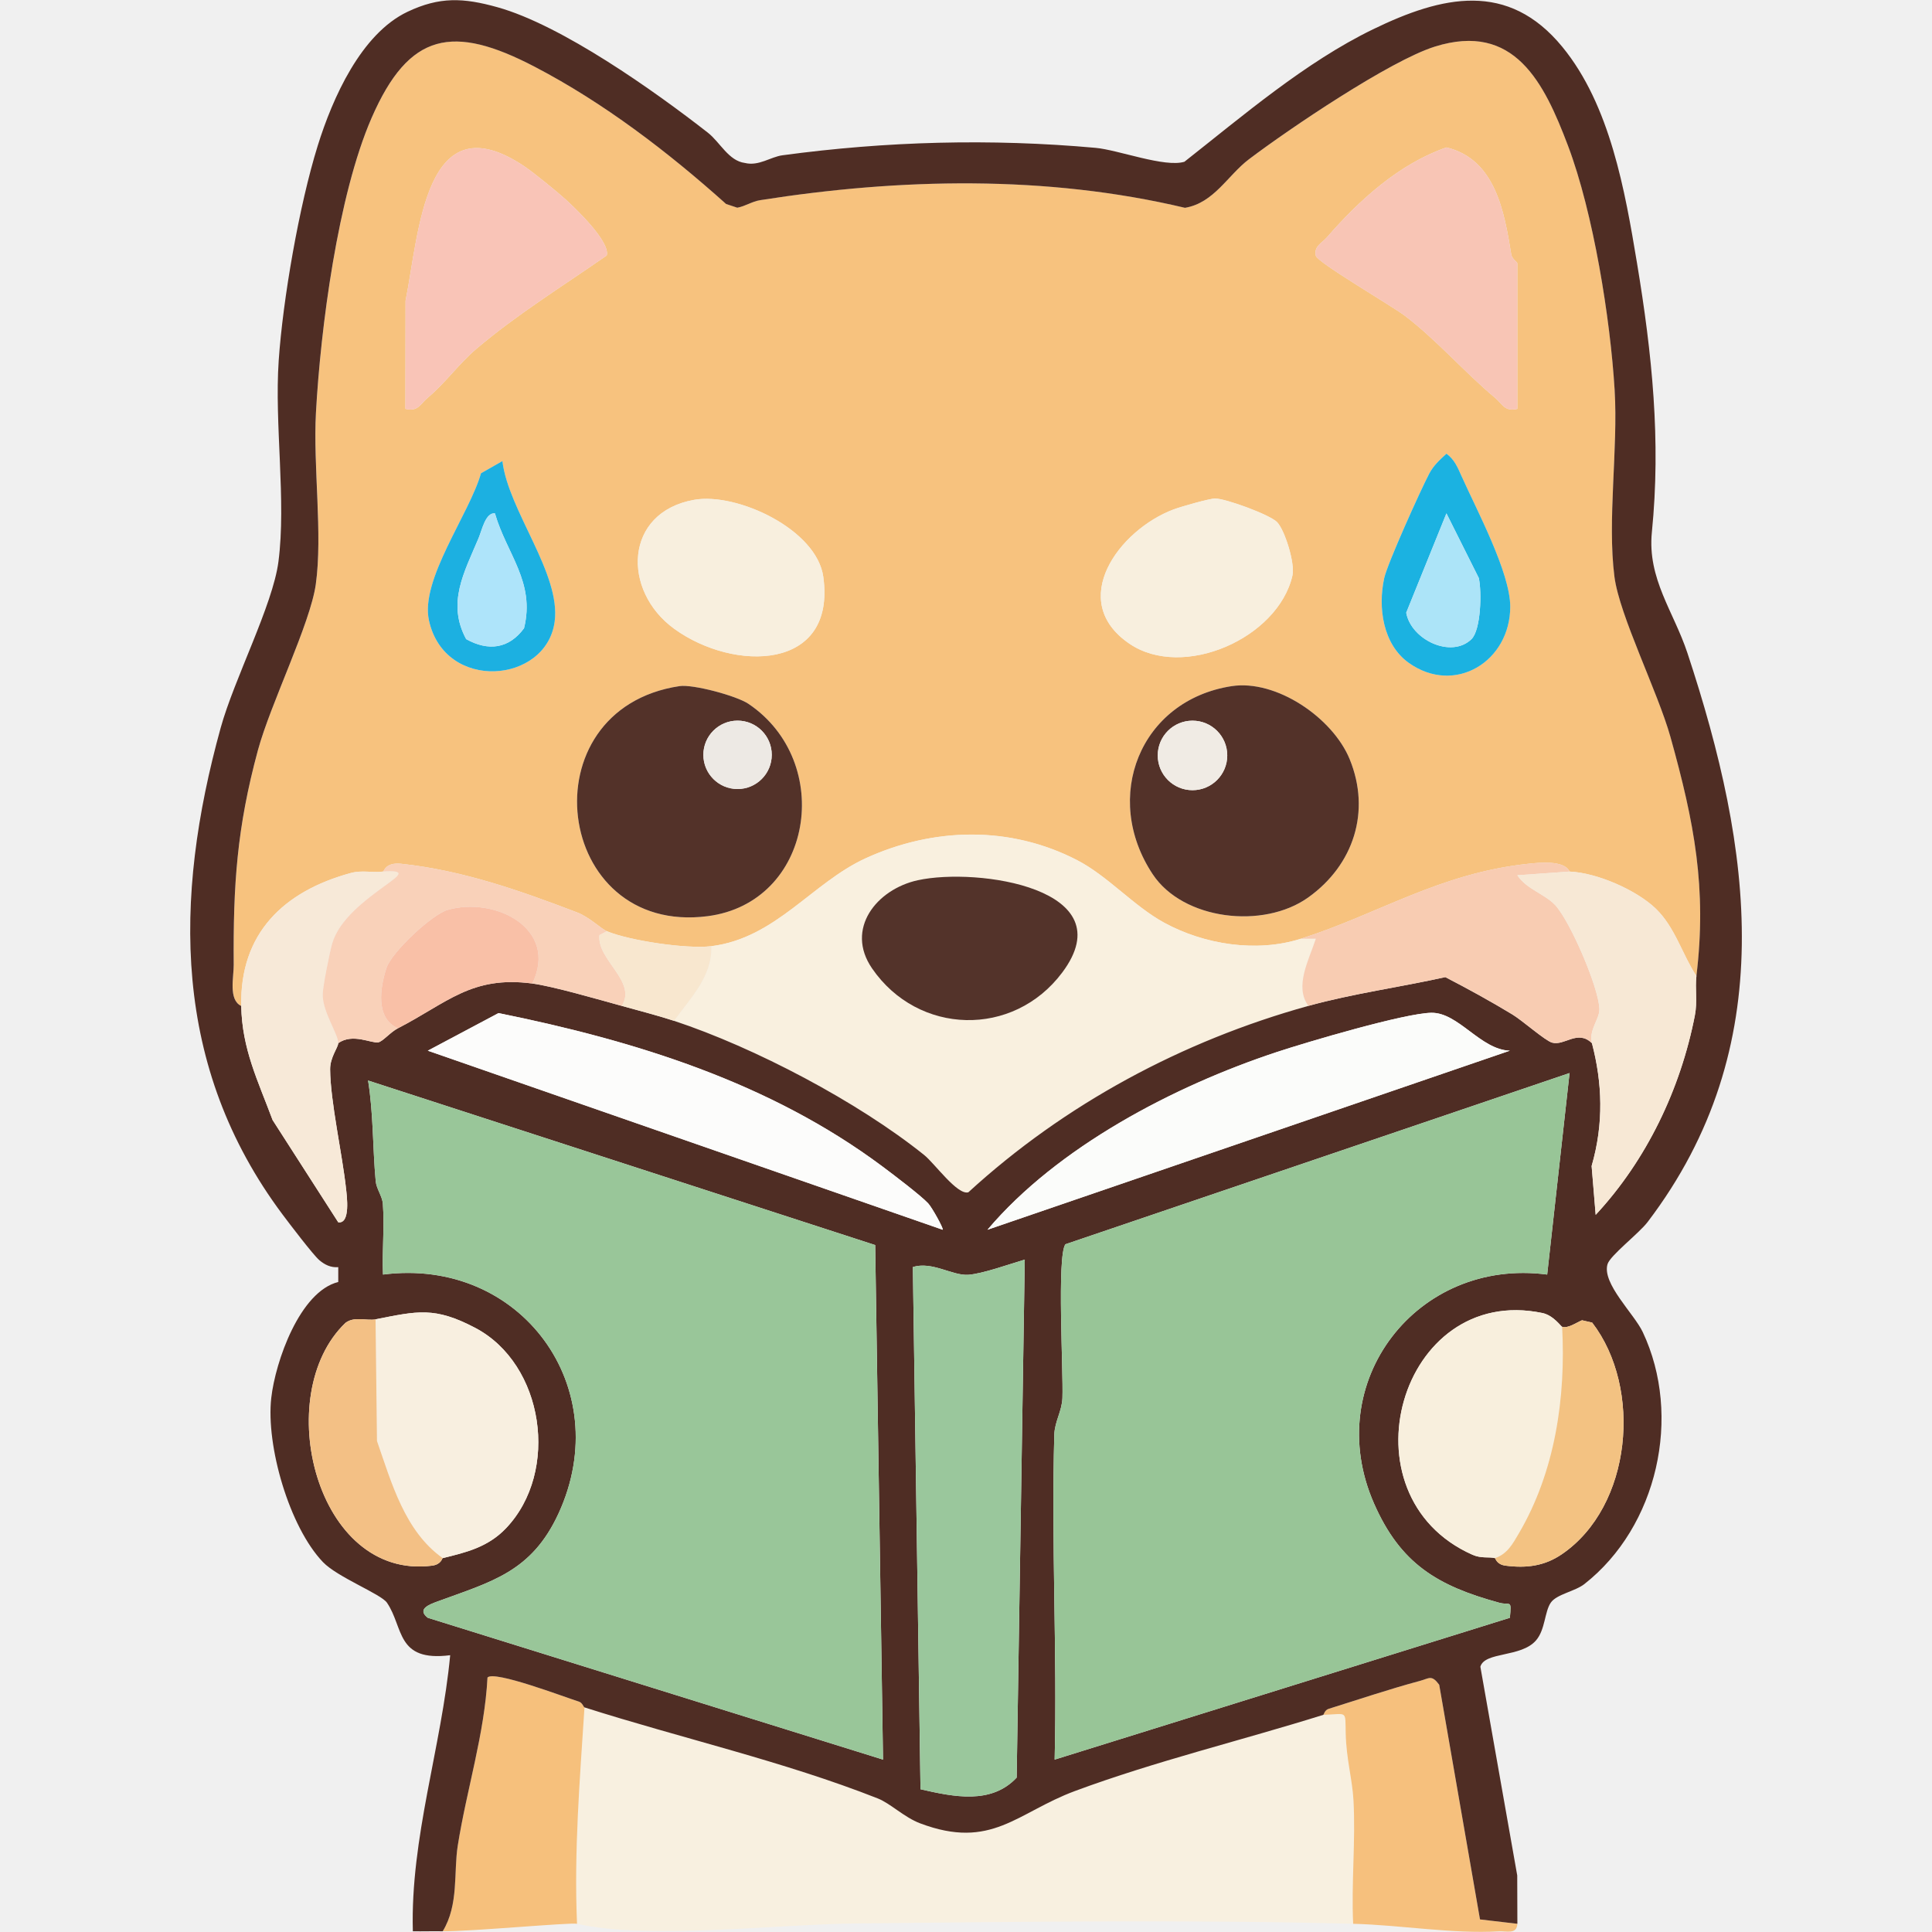
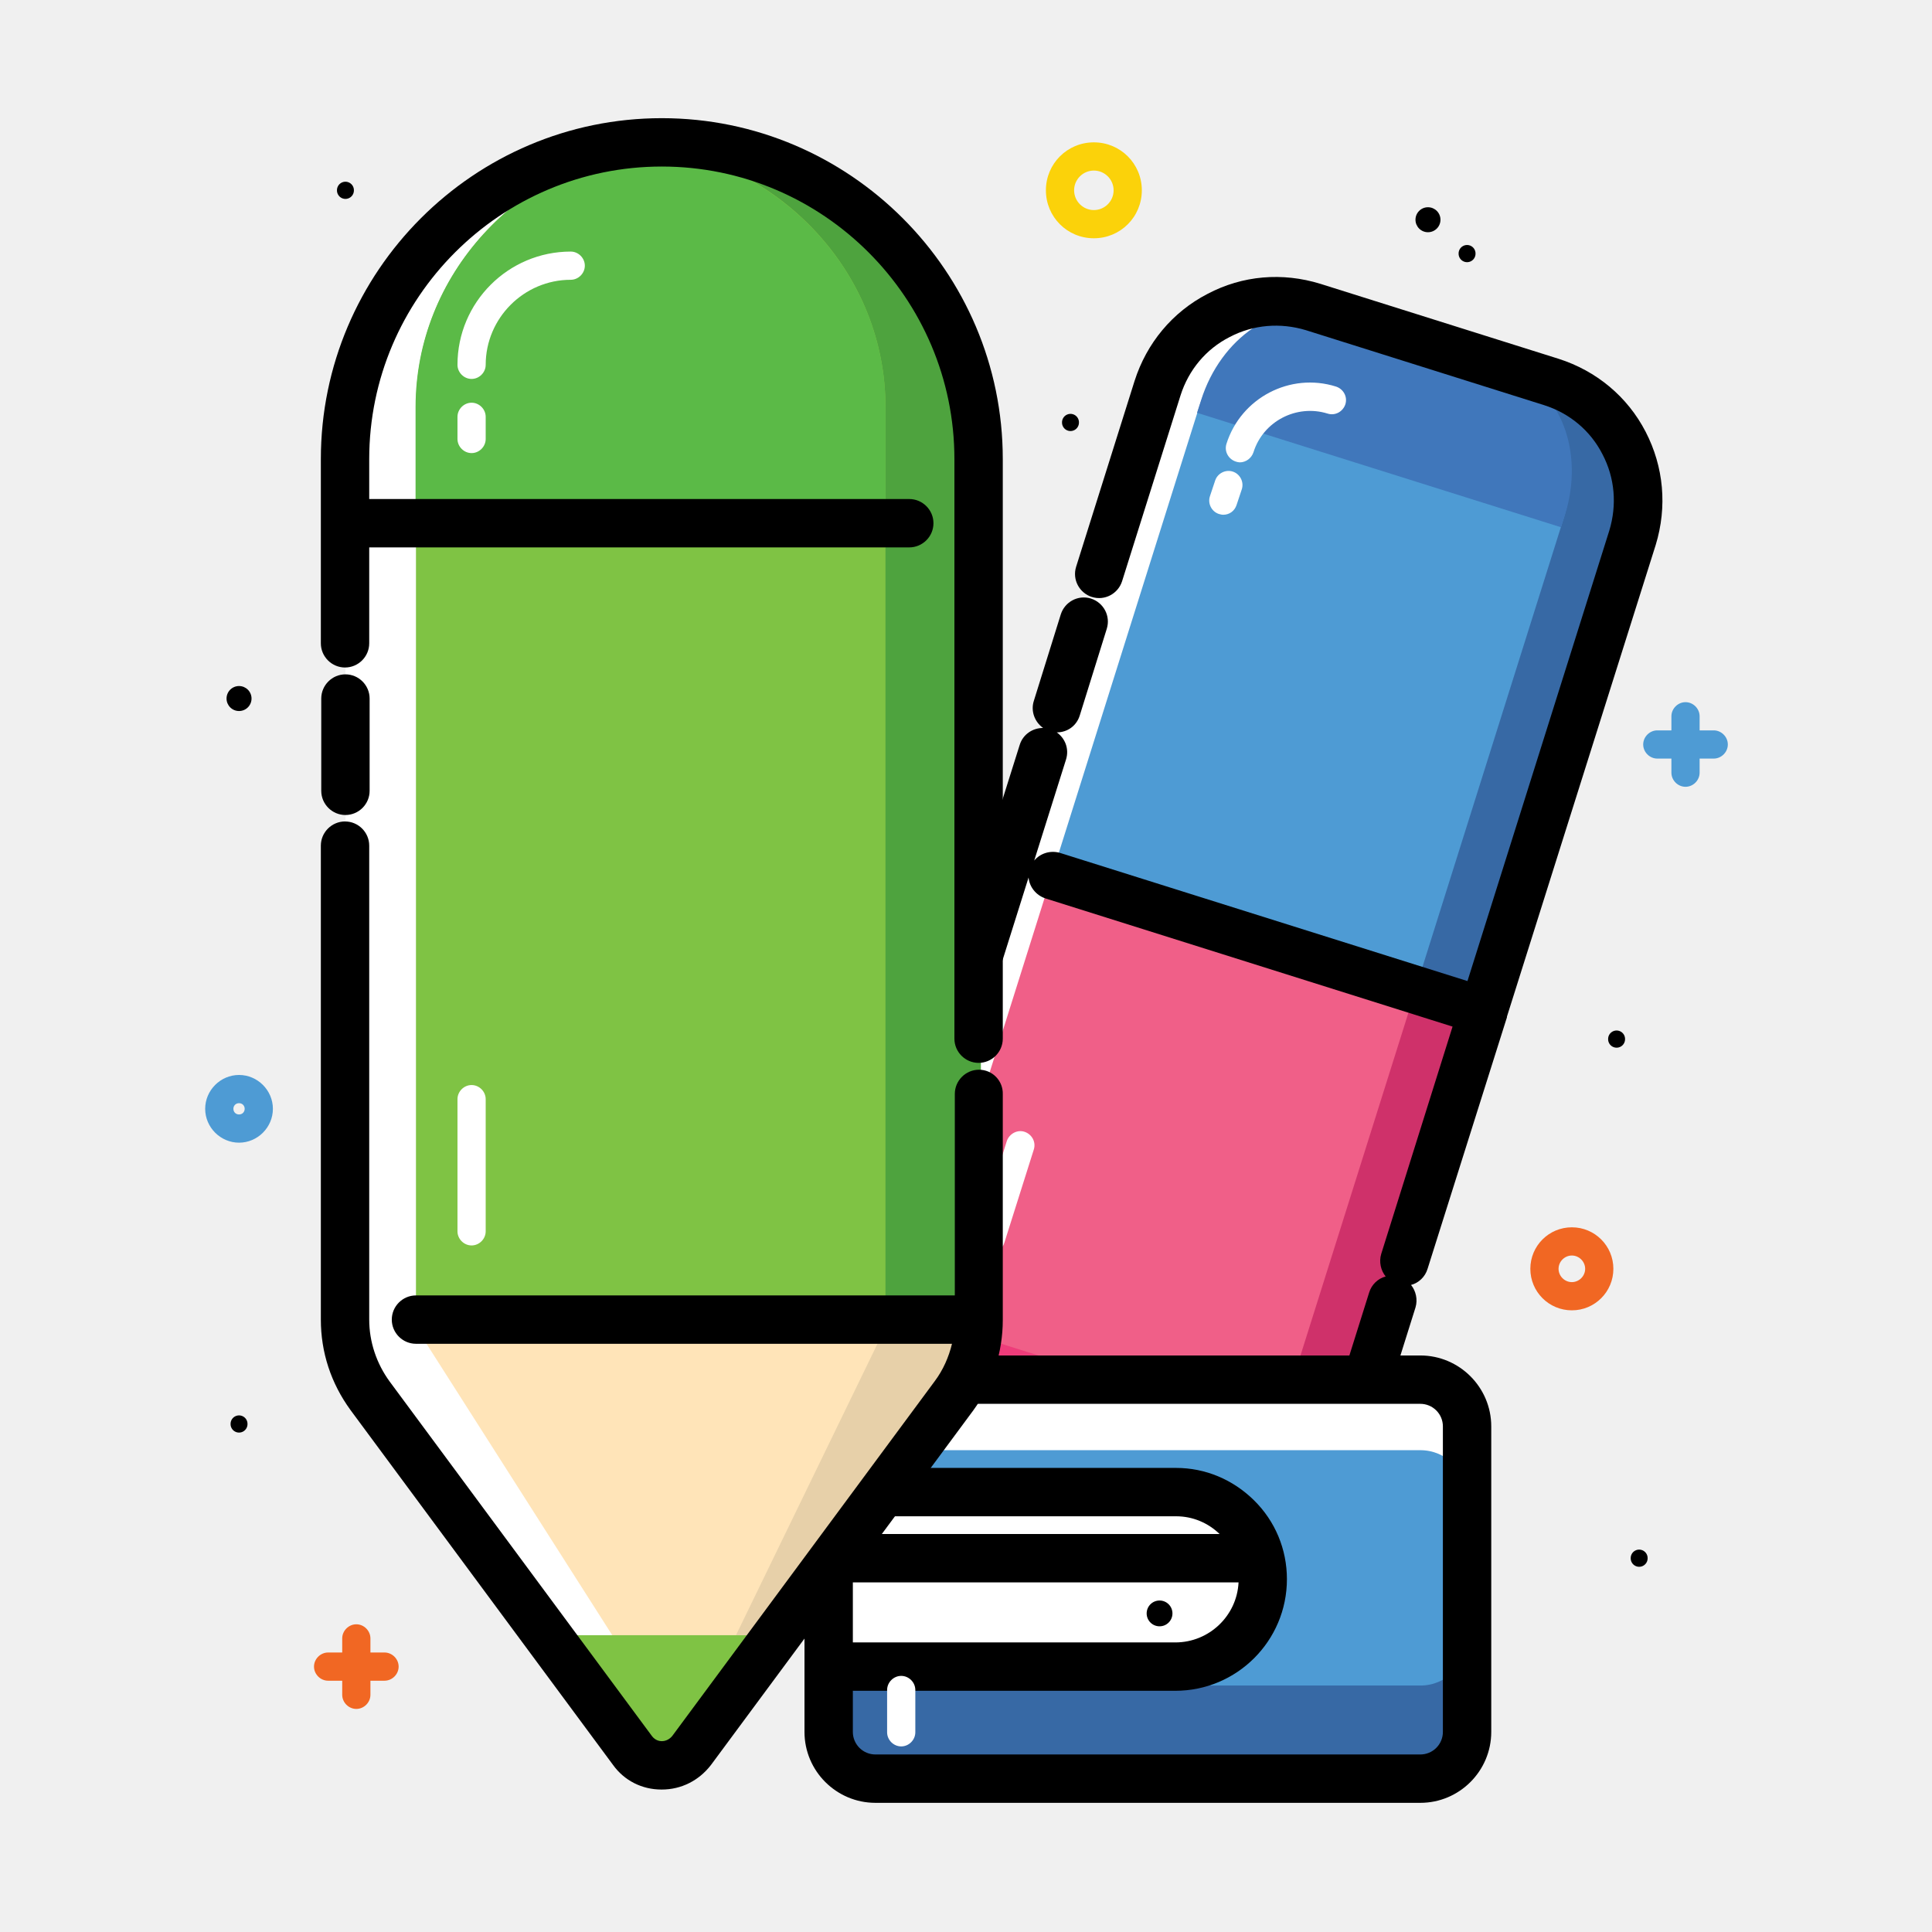
- <svg xmlns="http://www.w3.org/2000/svg" t="1780551538144" class="icon" viewBox="0 0 1024 1024" version="1.1" p-id="2207" width="200" height="200">
-   <path d="M701.38 908.902c12.988-0.393 11.588-2.739 11.878 9.822 0.316 13.841 3.499 24.166 4.122 35.49 1.186 21.649-1.212 43.785-0.171 65.434-83.678-2.21-176.435-1.084-263.194-0.188-42.906 0.444-110.575 8.781-148.164 0.188-1.647-38.682 1.502-76.646 3.959-114.705 50.756 16.196 105.609 28.587 155.443 48.256 6.69 2.645 14.012 10.01 22.409 13.184 37.888 14.327 51.285-5.683 82.057-17.101 42.513-15.787 88.346-26.82 131.669-40.388z" fill="#F8F0E0" p-id="2208" />
-   <path d="M309.794 904.943c-2.458 38.059-5.606 76.023-3.959 114.705-3.499-0.802-57.506 4.198-71.194 3.959 8.619-14.106 5.726-31.172 7.979-45.414 4.702-29.687 14.208-59.179 15.753-89.079 3.516-3.891 40.482 10.249 48.427 12.757 1.903 0.606 2.458 2.901 2.995 3.072z" fill="#F6C07C" p-id="2209" />
-   <path d="M701.38 908.902c0.265-0.085 0.7-2.517 2.825-3.183 15.838-4.932 32.546-10.581 48.452-14.831 4.855-1.297 6.101-3.422 10.155 2.065l21.615 124.373 19.789 2.321c-0.222 5.777-5.683 3.772-9.839 4.011-24.789 1.417-51.345-3.328-77.175-4.011-1.033-21.649 1.357-43.793 0.171-65.434-0.623-11.324-3.797-21.649-4.122-35.49-0.29-12.561 1.109-10.214-11.878-9.822z" fill="#F6C07D" p-id="2210" />
-   <path d="M127.846 533.137c-6.861-3.294-3.891-15.266-3.942-21.769-0.324-42.436 1.681-72.636 12.817-113.732 6.699-24.73 27.776-67.089 30.686-87.979 3.721-26.667-1.468-62.447 0.077-90.897 2.432-44.561 11.58-115.209 29.534-156.373 19.849-45.517 43.102-49.63 86.46-27.017 36.676 19.132 70.673 45.184 101.385 72.704l5.939 1.98c4.241-0.751 7.817-3.311 12.092-3.985 74.061-11.674 151.663-13.414 225.203 4.045 15.394-2.569 22.622-17.203 33.911-25.745 21.367-16.162 74.778-52.258 98.517-59.699 42.172-13.218 57.907 19.072 70.545 52.463 13.5 35.661 22.477 91.904 24.747 129.51 1.886 31.309-3.959 68.924-0.102 98.987 2.628 20.548 23.014 61.022 29.705 85.001 12.672 45.372 19.328 80.162 13.739 126.677-7.475-11.315-11.486-26.052-21.598-35.755s-31.002-18.953-45.645-19.618c-2.799-6.212-16.324-4.71-21.931-4.113-47.019 4.992-79.317 26.598-120.457 39.714-23.543 7.501-51.302 3.081-72.55-8.533-16.017-8.747-29.858-24.721-46.02-33.084-35.61-18.415-76.109-17.451-112-1.084-28.45 12.971-47.71 42.359-81.894 46.652-12.911 1.621-43.179-2.884-55.373-7.91-3.063-1.263-9.301-7.484-15.761-9.958C275.627 472.038 245.248 461.303 212.651 457.813c-8.38-0.896-9.062 4.036-9.626 4.113-5.222 0.785-10.999-0.87-17.007 0.759-35.891 9.737-58.914 32.196-58.146 70.434zM214.869 216.704c6.784 1.638 7.859-2.594 11.861-5.931 9.028-7.509 16.708-18.202 25.634-25.788 21.487-18.27 46.148-33.502 69.231-49.596 1.86-7.159-15.881-24.277-21.606-29.508-4.48-4.087-17.118-14.379-21.931-17.621-53.035-35.729-55.851 35.123-63.104 71.177l-0.077 57.267z m589.346 0.009v-77.133c0-0.777-2.816-2.253-3.209-4.702-3.695-22.793-8.491-50.543-34.355-56.73-24.934 8.602-46.208 27.904-63.292 47.582-2.688 3.098-7.142 4.864-5.931 9.865 1.015 3.618 40.098 26.377 47.292 31.838 16.546 12.57 31.991 30.319 47.633 43.341 4.002 3.337 5.069 7.561 11.87 5.931z m-37.572 23.748c-3.61 3.328-6.784 6.127-9.148 10.607-4.651 8.823-22.153 47.659-23.825 55.279-3.43 15.59-0.751 35.226 13.039 44.996 24.491 17.365 53.777-0.913 53.743-29.841-0.026-18.031-17.749-51.149-25.856-69.248-2.057-4.599-3.686-8.687-7.962-11.802z m-500.361 3.934l-11.341 6.451c-6.204 21.751-32.316 56.329-27.588 77.978 8.329 38.153 62.302 33.562 66.637 0.614 3.354-25.506-24.525-58.709-27.708-85.035z m101.623 20.523c-37.154 6.596-38.417 48.145-10.539 68.369 31.625 22.938 85.965 22.477 78.993-27.58-3.499-25.122-45.696-44.834-68.454-40.789z m309.001 11.844c-3.772-3.934-27.273-12.535-32.879-12.544-2.91 0-18.039 4.309-21.897 5.751-29.047 10.854-56.823 48.572-23.484 71.228 28.365 19.268 78.754-2.859 86.366-36.122 1.485-6.494-4.045-24.073-8.107-28.305zM360.166 363.657c-81.681 12.271-66.756 132.412 14.831 121.941 55.885-7.168 67.618-81.621 21.709-112.546-6.374-4.292-29.449-10.462-36.54-9.395z m292.557 0.026c-48.538 7.552-68.804 58.957-41.762 99.686 16.128 24.294 58.624 29.278 82.406 12.314 24.149-17.22 33.306-45.602 22.016-73.233-8.994-22.033-38.946-42.462-62.66-38.767z" fill="#F7C27E" p-id="2211" />
-   <path d="M689.51 497.545h7.91c-3.686 11.315-11.52 25.335-3.951 35.601-66.714 18.517-129.212 52.07-180.207 98.79-5.82 1.664-17.86-15.3-23.415-19.763-35.157-28.237-89.779-56.951-132.582-71.117 8.636-11.836 20.42-23.731 19.78-39.552 34.185-4.292 53.444-33.69 81.894-46.652 35.891-16.358 76.39-17.331 112 1.084 16.171 8.363 30.003 24.337 46.02 33.084 21.248 11.605 49.007 16.034 72.55 8.533z m-203.051-31.002c-21.871 4.796-38.622 25.788-24.269 46.711 24.371 35.516 74.897 36.873 100.838 2.176 33.246-44.476-45.013-55.791-76.57-48.879z" fill="#F9F0DF" p-id="2212" />
-   <path d="M804.215 1019.648l-19.789-2.321-21.615-124.373c-4.062-5.487-5.308-3.362-10.155-2.065-15.906 4.25-32.614 9.899-48.452 14.831-2.125 0.657-2.56 3.098-2.825 3.183-43.332 13.568-89.156 24.602-131.669 40.388-30.763 11.426-44.169 31.428-82.057 17.101-8.405-3.174-15.718-10.547-22.409-13.184-49.835-19.669-104.687-32.068-155.443-48.256-0.538-0.171-1.084-2.475-2.995-3.072-7.945-2.509-44.911-16.649-48.427-12.757-1.545 29.901-11.051 59.392-15.753 89.079-2.261 14.251 0.64 31.309-7.979 45.414-5.257-0.094-10.581 0.077-15.829 0-1.365-49.493 15.206-97.562 19.789-146.321-28.791 3.652-24.55-14.711-33.51-27.827-3.14-4.599-26.214-13.491-33.886-21.487-17.911-18.688-30.31-61.781-27.435-87.074 2.193-19.319 15.138-56.363 35.507-61.423v-7.868c-3.908 0.324-7.168-1.254-10.061-3.729-3.234-2.773-15.718-19.166-19.439-24.149-58.564-78.353-57.899-167.219-32.828-257.946 7.168-25.941 27.614-65.033 30.618-88.047 4.215-32.256-2.167-72.866 0.145-106.65 2.219-32.427 10.837-82.21 20.668-113.818 7.868-25.301 22.989-59.358 47.625-71.04 16.998-8.055 29.568-7.45 47.625-2.415 34.039 9.489 83.166 44.331 111.514 66.475 6.519 5.094 10.991 14.959 19.661 16.077 7.398 1.801 13.585-3.217 19.883-4.07 55.023-7.433 110.336-8.951 165.982-3.942 12.083 1.092 36.659 10.564 47.095 7.373 31.164-24.525 64.034-52.745 99.9-70.178 36.753-17.869 71.578-25.779 100.369 9.25 25.395 30.908 33.271 76.476 39.612 114.654 7.996 48.162 12.732 94.037 7.876 142.583-2.475 24.721 11.58 42.112 18.842 64.068 34.338 103.817 49.536 208.717-21.086 301.568-4.642 6.11-19.951 17.775-21.282 22.409-2.953 10.257 14.097 26.214 18.679 35.917 21.035 44.535 7.851 103.194-30.942 133.589-4.992 3.908-14.729 5.359-17.809 9.873-3.311 4.864-2.893 14.234-7.765 19.925-7.902 9.233-27.221 5.905-29.542 13.995l19.541 110.635 0.077 25.634zM127.846 533.137c0.461 22.955 8.772 39.398 16.631 60.501l34.799 54.204c6.622 0.922 4.523-14.191 4.113-17.963-1.98-18.261-8.294-45.969-8.414-63.121-0.043-6.383 4.25-11.554 4.284-13.833 7.62-5.495 17.681 0.239 21.248-0.461 2.406-0.469 6.374-5.376 10.394-7.45 26.121-13.457 38.989-27.998 71.194-23.731 11.017 1.459 35.217 8.508 47.462 11.87 8.286 2.278 20.156 5.419 27.691 7.91 42.803 14.165 97.425 42.889 132.582 71.117 5.555 4.454 17.596 21.427 23.415 19.763 50.995-46.729 113.493-80.282 180.207-98.79 23.578-6.545 48.674-9.907 72.585-15.258 11.989 6.204 24.064 12.826 35.584 19.823 5.359 3.251 17.289 13.85 20.992 14.899 6.605 1.877 13.542-7.1 21.146 0.316 5.478 20.838 6.366 42.556-0.171 65.092l2.142 25.882c26.957-29.005 44.962-66.62 52.565-105.643 1.468-7.526 0.034-14.208 0.836-20.924 5.598-46.515-1.067-81.306-13.739-126.677-6.699-23.97-27.076-64.452-29.705-85.001-3.849-30.071 1.997-67.686 0.102-98.987-2.27-37.598-11.247-93.85-24.747-129.51-12.638-33.382-28.373-65.673-70.545-52.463-23.74 7.441-77.15 43.529-98.517 59.699-11.29 8.542-18.509 23.168-33.911 25.745-73.54-17.459-151.142-15.718-225.203-4.045-4.275 0.674-7.851 3.234-12.092 3.985l-5.939-1.98c-30.711-27.52-64.708-53.572-101.385-72.704-43.349-22.613-66.603-18.5-86.46 27.017-17.954 41.165-27.102 111.812-29.534 156.373-1.553 28.45 3.635 64.222-0.077 90.897-2.91 20.89-23.979 63.241-30.686 87.979-11.136 41.097-13.133 71.296-12.817 113.732 0.051 6.494-2.91 18.466 3.942 21.769z m371.806 118.656c0.606-0.529-5.709-11.895-7.723-14.02-4.07-4.309-18.33-15.113-24.09-19.422-59.793-44.663-131.234-66.739-203.622-81.391l-37.478 19.925 272.913 94.908zM800.256 556.885c-15.556-0.521-27.204-20.233-41.54-20.087-13.986 0.137-66.167 15.565-82.236 20.89-54.383 18.022-115.951 50.193-153.097 94.106L800.256 556.885z m31.642 11.853L564.685 659.482c-4.582 6.562-1.033 66.901-1.579 81.485-0.265 7.023-4.096 12.476-4.301 19.43-1.647 57.293 1.57 114.953 0.179 172.228l241.28-75.162c0.973-10.103 0.282-6.366-5.717-8.004-32.777-8.943-52.284-20.719-66.261-52.514-28.348-64.478 22.827-130.5 91.75-121.404l11.861-106.803zM463.863 659.908l-268.766-87.211c2.85 17.655 2.389 35.422 4.036 53.308 0.375 4.122 3.49 7.987 3.797 12.032 0.939 12.416-0.478 25.105 0.077 37.504 73.02-9.387 123.733 59.955 93.03 126.635-14.302 31.053-35.507 36.122-64.205 46.66-4.574 1.681-10.897 4.113-5.086 8.627l241.28 75.162-4.147-272.717z m24.021 288.435c17.724 4.062 37.53 8.192 50.97-6.178l4.292-274.551c-8.047 2.364-22.246 7.467-29.85 8.047-8.405 0.64-19.243-7.296-29.466-4.105l4.053 276.779zM199.049 699.264c-4.659 0.913-11.102-1.766-15.932 1.869-39.757 37.999-15.599 136.55 45.833 128.708 4.966-0.631 5.35-3.925 5.692-4.002 12.314-3.029 23.953-5.743 33.579-15.863 28.57-30.054 20.13-86.989-16.35-106.18-21.589-11.358-30.643-8.883-52.83-4.531z m593.306 126.575c0.341 0.085 0.725 3.371 5.692 4.002 11.059 1.408 20.591 0.205 29.798-6.093 37.163-25.395 42.761-87.979 16.043-122.735l-5.385-1.246c-3.098 1.271-7.407 4.446-10.556 3.456-0.606-0.188-4.625-6.084-10.487-7.305-75.631-15.735-107.58 96.836-37.035 128.128 4.753 2.108 8.593 0.964 11.921 1.792z" fill="#4F2D24" p-id="2213" />
-   <path d="M463.863 659.908l4.147 272.717-241.28-75.162c-5.803-4.514 0.521-6.955 5.086-8.627 28.698-10.539 49.911-15.607 64.205-46.66 30.703-66.679-20.011-136.021-93.03-126.635-0.555-12.399 0.862-25.088-0.077-37.504-0.307-4.045-3.413-7.91-3.797-12.032-1.647-17.894-1.178-35.661-4.036-53.308l268.766 87.211z" fill="#99C699" p-id="2214" />
-   <path d="M831.898 568.738l-11.861 106.803c-68.924-9.097-120.098 56.926-91.75 121.404 13.978 31.795 33.485 43.571 66.261 52.514 5.999 1.638 6.69-2.099 5.717 8.004l-241.28 75.162c1.391-57.276-1.818-114.935-0.179-172.228 0.196-6.963 4.036-12.416 4.301-19.43 0.546-14.583-3.004-74.923 1.579-81.485l267.213-90.743z" fill="#98C597" p-id="2215" />
-   <path d="M487.885 948.343l-4.053-276.779c10.231-3.2 21.069 4.745 29.466 4.105 7.603-0.58 21.811-5.683 29.85-8.047l-4.292 274.551c-13.44 14.37-33.246 10.231-50.97 6.178z" fill="#9AC79C" p-id="2216" />
-   <path d="M499.652 651.793L226.739 556.885l37.478-19.925c72.397 14.652 143.838 36.727 203.622 81.391 5.76 4.301 20.019 15.113 24.09 19.422 2.014 2.125 8.32 13.5 7.723 14.02z" fill="#FCFCFB" p-id="2217" />
-   <path d="M800.256 556.885L523.383 651.793c37.146-43.913 98.705-76.083 153.097-94.106 16.077-5.325 68.25-20.753 82.236-20.89 14.327-0.145 25.984 19.567 41.54 20.087z" fill="#FBFCFA" p-id="2218" />
-   <path d="M234.65 825.839c-20.139-14.259-27.153-40.038-34.842-62.063l-0.759-64.512c22.178-4.361 31.241-6.827 52.83 4.531 36.48 19.191 44.919 76.126 16.35 106.18-9.626 10.121-21.257 12.834-33.579 15.863z" fill="#F8EFE0" p-id="2219" />
-   <path d="M827.947 703.223c2.014 37.436-3.678 76.74-22.955 109.542-3.226 5.495-6.101 10.906-12.646 13.073-3.337-0.819-7.177 0.316-11.921-1.792-70.545-31.292-38.596-143.872 37.035-128.128 5.862 1.22 9.882 7.117 10.487 7.305z" fill="#F8EFDD" p-id="2220" />
-   <path d="M831.906 461.943l-27.682 1.971c4.992 7.45 14.268 9.754 19.934 15.667 7.927 8.277 23.603 44.587 23.552 55.535-0.026 5.205-5.734 10.923-3.934 17.792-7.603-7.415-14.541 1.562-21.146-0.316-3.712-1.058-15.642-11.648-20.992-14.899-11.529-6.997-23.595-13.619-35.584-19.823-23.91 5.359-48.998 8.713-72.585 15.258-7.569-10.266 0.273-24.286 3.951-35.593h-7.91c41.139-13.124 73.438-34.739 120.457-39.723 5.615-0.597 19.132-2.099 21.931 4.113z" fill="#F8CCB2" p-id="2221" />
-   <path d="M831.906 461.943c14.643 0.674 35.226 9.634 45.645 19.618s14.123 24.439 21.598 35.755c-0.811 6.716 0.623 13.397-0.836 20.924-7.603 39.014-25.609 76.629-52.565 105.643l-2.142-25.882c6.545-22.537 5.649-44.254 0.171-65.092-1.809-6.869 3.908-12.587 3.934-17.792 0.051-10.957-15.625-47.258-23.552-55.535-5.666-5.914-14.942-8.218-19.934-15.667l27.682-1.971z" fill="#F7E8D5" p-id="2222" />
-   <path d="M202.999 461.943c12.928-0.853 8.431 2.125 1.348 7.287-10.513 7.671-24.661 18.048-28.322 31.01-1.348 4.762-4.966 22.673-4.992 26.965-0.051 9.276 8.311 21.035 8.235 25.719-0.043 2.278-4.335 7.45-4.284 13.833 0.119 17.161 6.434 44.86 8.414 63.121 0.41 3.772 2.509 18.884-4.113 17.963l-34.799-54.204c-7.859-21.103-16.171-37.538-16.631-60.501-0.768-38.238 22.255-60.698 58.146-70.434 6.007-1.63 11.785 0.026 17.007-0.759z" fill="#F7E9D8" p-id="2223" />
-   <path d="M321.664 493.585l-3.925 2.039c-1.493 13.124 20.07 24.499 11.836 37.513-12.245-3.362-36.446-10.402-47.462-11.87 14.123-29.022-19.661-46.259-44.919-38.989-8.081 2.33-29.585 22.178-32.41 30.882-3.319 10.231-5.931 26.522 6.127 31.838-4.019 2.065-7.987 6.972-10.394 7.45-3.567 0.7-13.628-5.026-21.248 0.461 0.085-4.685-8.286-16.444-8.235-25.719 0.026-4.284 3.644-22.195 4.992-26.965 3.661-12.954 17.809-23.339 28.322-31.01 7.074-5.163 11.58-8.141-1.348-7.287 0.563-0.085 1.246-5.009 9.626-4.113 32.589 3.482 62.976 14.217 93.278 25.805 6.46 2.475 12.698 8.695 15.761 9.958z" fill="#F9D1B9" p-id="2224" />
-   <path d="M199.049 699.264l0.759 64.512c7.689 22.025 14.703 47.804 34.842 62.063-0.341 0.085-0.725 3.371-5.692 4.002-61.44 7.842-85.589-90.709-45.833-128.708 4.821-3.635 11.273-0.956 15.932-1.869z" fill="#F3C085" p-id="2225" />
-   <path d="M792.354 825.839c6.545-2.159 9.421-7.578 12.646-13.073 19.277-32.802 24.969-72.107 22.955-109.542 3.14 0.99 7.458-2.185 10.556-3.456l5.385 1.246c26.718 34.756 21.12 97.34-16.043 122.735-9.216 6.298-18.748 7.501-29.798 6.093-4.966-0.631-5.35-3.925-5.692-4.002z" fill="#F3C282" p-id="2226" />
-   <path d="M282.112 521.276c-32.205-4.267-45.073 10.283-71.194 23.731-12.066-5.316-9.446-21.606-6.127-31.838 2.825-8.704 24.329-28.553 32.41-30.882 25.25-7.279 59.042 9.967 44.919 38.989z" fill="#F9C0A7" p-id="2227" />
-   <path d="M377.037 501.495c0.64 15.829-11.136 27.725-19.78 39.552-7.535-2.492-19.396-5.632-27.691-7.91 8.235-13.013-13.329-24.388-11.836-37.513l3.925-2.039c12.194 5.026 42.462 9.532 55.373 7.91z" fill="#F8E7CF" p-id="2228" />
-   <path d="M652.723 363.682c23.714-3.686 53.666 16.742 62.66 38.767 11.281 27.631 2.125 56.013-22.016 73.233-23.782 16.964-66.287 11.981-82.406-12.314-27.034-40.73-6.775-92.143 41.762-99.686z m-2.253 36.71c0-10.172-8.252-18.423-18.423-18.423s-18.423 8.252-18.423 18.423 8.252 18.423 18.423 18.423 18.423-8.252 18.423-18.423zM360.166 363.657c7.091-1.067 30.165 5.103 36.54 9.395 45.909 30.925 34.176 105.378-21.709 112.546-81.587 10.47-96.512-109.67-14.831-121.941z m48.879 36.42c0-10.01-8.115-18.125-18.125-18.125s-18.125 8.115-18.125 18.125 8.115 18.125 18.125 18.125 18.125-8.115 18.125-18.125z" fill="#533229" p-id="2229" />
-   <path d="M214.869 216.704l0.077-57.267c7.253-36.053 10.069-106.906 63.104-71.177 4.813 3.243 17.451 13.534 21.931 17.621 5.726 5.231 23.475 22.357 21.606 29.508-23.074 16.094-47.744 31.326-69.231 49.596-8.926 7.586-16.606 18.27-25.634 25.788-4.002 3.328-5.077 7.569-11.861 5.931z" fill="#F9C4B7" p-id="2230" />
-   <path d="M804.215 216.713c-6.801 1.621-7.859-2.603-11.87-5.931-15.642-13.013-31.095-30.771-47.633-43.341-7.194-5.461-46.276-28.22-47.292-31.838-1.212-5.001 3.243-6.767 5.931-9.865 17.084-19.678 38.357-38.98 63.292-47.582 25.873 6.187 30.669 33.937 34.355 56.73 0.393 2.441 3.209 3.925 3.209 4.702v77.133z" fill="#F8C5B5" p-id="2231" />
-   <path d="M367.906 264.917c22.758-4.045 64.956 15.676 68.454 40.789 6.972 50.048-47.369 50.509-78.993 27.58-27.878-20.224-26.615-61.773 10.539-68.369zM676.907 276.762c4.062 4.241 9.591 21.811 8.107 28.305-7.603 33.254-58.001 55.381-86.366 36.122-33.348-22.647-5.564-60.373 23.484-71.228 3.857-1.442 18.978-5.751 21.897-5.751 5.606 0 29.107 8.61 32.879 12.544z" fill="#F8EFDE" p-id="2232" />
-   <path d="M766.643 240.461c4.275 3.115 5.897 7.202 7.962 11.802 8.107 18.099 25.83 51.217 25.856 69.248 0.034 28.928-29.252 47.206-53.743 29.841-13.79-9.779-16.469-29.406-13.039-44.996 1.681-7.62 19.183-46.455 23.825-55.279 2.364-4.489 5.538-7.279 9.148-10.607z m13.269 98.295c5.009-4.898 5.53-25.028 3.874-32.401l-17.143-34.261-21.316 52.668c2.586 14.37 23.91 24.431 34.586 13.995z" fill="#1BB2E1" p-id="2233" />
-   <path d="M266.283 244.395c3.183 26.334 31.061 59.529 27.708 85.035-4.335 32.947-58.308 37.547-66.637-0.614-4.727-21.641 21.385-56.226 27.588-77.978l11.341-6.451z m-19.2 94.362c11.785 6.554 22.665 5.103 30.66-5.769 6.059-24.533-9.19-39.305-15.428-60.894-4.958-0.572-6.878 8.9-8.644 13.099-7.663 18.227-16.93 34.389-6.596 53.564z" fill="#1CB0E1" p-id="2234" />
-   <path d="M486.46 466.543c31.556-6.912 109.815 4.403 76.57 48.879-25.941 34.705-76.467 33.34-100.838-2.176-14.353-20.915 2.398-41.916 24.269-46.711z" fill="#53332A" p-id="2235" />
-   <path d="M632.047 400.393m-18.423 0a18.423 18.423 0 1 0 36.847 0 18.423 18.423 0 1 0-36.847 0Z" fill="#F0EBE4" p-id="2236" />
-   <path d="M390.921 400.077m-18.125 0a18.125 18.125 0 1 0 36.25 0 18.125 18.125 0 1 0-36.25 0Z" fill="#EDE9E4" p-id="2237" />
-   <path d="M779.913 338.756c-10.667 10.436-31.991 0.367-34.586-13.995l21.316-52.668 17.143 34.261c1.647 7.373 1.135 27.503-3.874 32.401z" fill="#ACE4F8" p-id="2238" />
-   <path d="M247.083 338.756c-10.334-19.174-1.067-35.337 6.596-53.564 1.766-4.198 3.686-13.662 8.644-13.099 6.238 21.589 21.478 36.361 15.428 60.894-8.004 10.863-18.876 12.322-30.66 5.769z" fill="#AEE4FA" p-id="2239" />
+ <svg xmlns="http://www.w3.org/2000/svg" t="1780552883001" class="icon" viewBox="0 0 1024 1024" version="1.1" p-id="32960" width="200" height="200">
+   <path d="M908.308 387.113h-7.476v-7.476c0-4.059-3.418-7.476-7.476-7.476s-7.476 3.418-7.476 7.476v7.476h-7.476c-4.059 0-7.476 3.418-7.476 7.476 0 4.059 3.418 7.476 7.476 7.476h7.476v7.476c0 4.059 3.418 7.476 7.476 7.476s7.476-3.418 7.476-7.476v-7.476h7.476c4.059 0 7.476-3.418 7.476-7.476 0-4.059-3.418-7.476-7.476-7.476z" fill="#4E9BD4" p-id="32961" />
+   <path d="M741.476 521.476l78.397-249.074c10.894-34.605-3.418-69.852-31.828-78.824l-103.817-32.683c-28.411-8.971-60.452 11.749-71.347 46.354l-78.397 249.074 206.993 65.153zM534.483 456.965l-75.619 240.102c-10.467 33.323 4.059 67.716 32.469 76.687l103.817 32.682c28.411 8.972 60.025-10.894 70.492-44.219l75.619-240.102-206.779-65.151z" fill="#FFFFFF" p-id="32962" />
+   <path d="M786.762 535.788l78.397-249.073c10.894-34.605-3.418-69.852-31.828-78.824l-103.817-32.682c-28.411-8.971-60.452 11.749-71.347 46.354l-78.397 249.073 206.993 65.152z" fill="#3769A5" p-id="32963" />
+   <path d="M579.77 471.277l-75.619 240.102c-10.467 33.323 4.059 67.716 32.469 76.687l103.817 32.683c28.411 8.972 60.025-10.894 70.492-44.219l75.619-240.316-206.779-64.938z" fill="#CF316A" p-id="32964" />
+   <path d="M750.234 524.253l78.397-249.073c10.894-34.605-1.709-69.425-28.197-77.756l-96.767-30.547c-26.488-8.331-56.822 13.03-67.716 47.636L557.554 463.588l192.68 60.665z" fill="#4E9BD4" p-id="32965" />
+   <path d="M557.341 464.228l-75.619 240.102c-10.467 33.323 2.564 67.075 29.052 75.406l96.767 30.547c26.488 8.331 56.608-11.962 67.075-45.286L750.235 524.894l-192.894-60.666z" fill="#F05F88" p-id="32966" />
+   <path d="M483.857 697.494l-2.136 6.622c-10.467 33.323 2.564 67.075 29.052 75.406l96.767 30.547c26.488 8.331 56.608-11.962 67.075-45.286l2.136-6.622-192.894-60.666z" fill="#EE3C7A" p-id="32967" />
+   <path d="M827.348 279.451l2.136-6.622c10.467-33.323-2.564-67.075-29.052-75.406l-96.767-30.547c-26.488-8.331-56.608 11.962-67.075 45.286l-2.136 6.622 192.894 60.666z" fill="#4077BB" p-id="32968" />
+   <path d="M525.298 663.957c-0.641 0-1.495-0.214-2.35-0.427-3.845-1.282-6.195-5.341-4.914-9.399l15.594-49.345c1.282-3.845 5.554-6.195 9.399-4.913s6.195 5.341 4.913 9.399l-15.594 49.345c-0.853 3.203-3.844 5.34-7.048 5.34z" fill="#FFFFFF" p-id="32969" />
+   <path d="M872.208 228.825c-9.612-18.585-26.061-32.255-46.14-38.664l-126.246-39.732c-20.079-6.195-41.228-4.486-59.812 5.341-18.585 9.612-32.255 26.061-38.664 46.14l-30.974 98.476c-2.136 6.835 1.709 13.885 8.331 16.021 6.835 2.136 13.885-1.709 16.021-8.331l30.974-98.476c4.273-13.458 13.458-24.566 26.061-30.974 12.603-6.622 26.915-7.69 40.373-3.632l126.246 39.732c13.458 4.273 24.566 13.458 30.974 26.061 6.622 12.603 7.69 26.915 3.632 40.373l-75.192 238.82-215.964-67.93c-5.127-1.495-10.467 0.214-13.671 4.059l16.876-53.617c1.709-5.554-0.427-11.108-4.914-14.312 5.554 0 10.467-3.418 12.176-8.971l14.312-45.927c2.136-6.835-1.709-13.885-8.331-16.021-6.835-2.136-13.885 1.709-16.021 8.331l-14.312 45.927c-1.709 5.341 0.427 11.108 4.914 14.312-5.554 0-10.681 3.418-12.39 8.971l-93.35 296.497c-6.195 20.079-4.486 41.228 5.341 59.812 9.612 18.585 26.061 32.255 46.14 38.664l126.246 39.732c7.69 2.35 15.808 3.632 23.711 3.632 12.39 0 24.779-2.991 36.314-8.972 18.585-9.612 32.255-26.061 38.664-46.14l26.702-85.018c1.282-4.273 0.214-8.758-2.35-11.962 4.059-1.068 7.476-4.273 8.758-8.544l41.655-132.014c0-0.214 0.214-0.427 0.214-0.641 0.214-0.427 0.214-0.855 0.214-1.068l78.824-249.928c6.195-20.294 4.272-41.442-5.341-60.026zM732.077 664.598c-1.282 4.273-0.214 8.758 2.35 11.962-4.059 1.068-7.476 4.273-8.758 8.544l-26.702 85.018c-8.758 27.77-38.451 43.364-66.434 34.605l-126.246-39.732c-13.458-4.273-24.566-13.458-30.974-26.061-6.622-12.603-7.69-26.915-3.632-40.373L545.165 465.083c0.427 4.914 3.845 9.399 8.972 11.108l215.75 67.93-37.81 120.478z" fill="" p-id="32970" />
+   <path d="M657.098 245.06c-0.641 0-1.495-0.214-2.136-0.427-3.845-1.282-6.195-5.341-4.913-9.399 7.69-24.352 33.751-38.023 58.103-30.334 3.845 1.282 6.195 5.341 4.914 9.399-1.282 3.845-5.341 6.195-9.399 4.914-16.449-5.127-34.178 4.059-39.305 20.507-1.069 3.204-4.06 5.34-7.264 5.34zM648.341 272.83c-0.854 0-1.495-0.214-2.35-0.427-3.845-1.282-5.982-5.554-4.7-9.399l2.777-8.331c1.282-3.845 5.554-5.982 9.399-4.7s5.982 5.554 4.7 9.399l-2.777 8.331c-1.069 3.204-3.846 5.127-7.049 5.127zM439.212 828.226v-75.192c0-13.671 11.108-24.779 24.779-24.779h288.806c13.671 0 24.779 11.108 24.779 24.779v75.192c0 13.671-11.108 24.779-24.779 24.779H463.991c-13.671 0-24.779-11.108-24.779-24.779z" fill="#FFFFFF" p-id="32971" />
+   <path d="M439.212 920.721v-75.192c0-13.671 11.108-24.779 24.779-24.779h288.806c13.671 0 24.779 11.108 24.779 24.779v75.192c0 13.671-11.108 24.779-24.779 24.779H463.991c-13.671 0-24.779-11.108-24.779-24.779z" fill="#3769A5" p-id="32972" />
+   <path d="M439.212 868.599v-75.192c0-13.671 11.108-24.779 24.779-24.779h288.806c13.671 0 24.779 11.108 24.779 24.779v75.192c0 13.671-11.108 24.779-24.779 24.779H463.991c-13.671 0-24.779-11.108-24.779-24.779z" fill="#4E9BD4" p-id="32973" />
+   <path d="M669.274 836.984c0 25.634-20.72 46.354-46.354 46.354H439.212v-92.495h183.708c25.634-0.214 46.354 20.506 46.354 46.14z" fill="#FFFFFF" p-id="32974" />
+   <path d="M614.589 855.141m-6.835 0a6.835 6.835 0 1 0 13.671 0 6.835 6.835 0 1 0-13.671 0Z" fill="" p-id="32975" />
+   <path d="M752.797 718.429H463.991c-20.72 0-37.596 16.876-37.596 37.596v161.919c0 20.72 16.876 37.596 37.596 37.596h288.806c20.72 0 37.596-16.876 37.596-37.596V756.025c0-20.72-16.876-37.596-37.596-37.596zM452.029 838.693h204.429c-0.855 17.73-15.594 31.828-33.537 31.828H452.029v-31.828z m0-25.634v-9.399h171.319c8.758 0 16.876 3.418 23.07 9.399H452.029z m312.73 104.885a11.943 11.943 0 0 1-11.962 11.962H463.991a11.943 11.943 0 0 1-11.962-11.962v-21.788h170.892c32.682 0 59.171-26.488 59.171-59.171 0-15.808-6.195-30.761-17.517-41.869-11.108-10.894-25.634-17.089-41.228-17.089H452.029v-22.002a11.943 11.943 0 0 1 11.962-11.962h288.806a11.943 11.943 0 0 1 11.962 11.962v161.919z" fill="" p-id="32976" />
+   <path d="M477.663 925.633c-4.059 0-7.476-3.418-7.476-7.476v-22.429c0-4.059 3.418-7.476 7.476-7.476s7.476 3.418 7.476 7.476v22.429c0 4.059-3.418 7.476-7.476 7.476z" fill="#FFFFFF" p-id="32977" />
+   <path d="M347.785 932.683c-2.777 3.632 2.777 3.632 0 0z" fill="#FFFFFF" p-id="32978" />
+   <path d="M463.35 703.475v-480.417c0-77.328-62.802-140.131-140.131-140.131-77.328 0-140.131 62.802-140.131 140.131v483.622h1.068c-1.495 2.136-1.495 5.341 0.214 7.69l163.415 218.527 31.828-66.007 83.736-163.415z" fill="#FFFFFF" p-id="32979" />
+   <path d="M519.959 706.466H239.483V223.058c0-77.328 62.802-140.131 140.131-140.131 77.328 0 140.131 62.802 140.131 140.131l0.214 483.408z" fill="#4EA33E" p-id="32980" />
+   <path d="M345.008 77.159c-70.492 10.467-124.537 68.357-124.537 138.422v483.622H469.332V215.794c0-70.064-53.831-128.168-124.323-138.635z" fill="#7FC344" p-id="32981" />
+   <path d="M469.332 275.392v-59.598c0-70.065-54.045-128.168-124.537-138.422-70.492 10.467-124.537 68.357-124.537 138.422v59.598H469.332z" fill="#5BBA47" p-id="32982" />
+   <path d="M514.19 703.475H220.471l104.03 163.201 31.828 66.007c2.777 3.632-2.777 3.632 0 0l163.415-218.527c3.418-4.273 0.214-10.681-5.555-10.681z" fill="#FFE4B8" p-id="32983" />
+   <path d="M296.09 866.676l49.345 66.007a6.809 6.809 0 0 0 10.894 0l49.345-66.007H296.09z" fill="#7FC344" p-id="32984" />
+   <path d="M469.332 703.475l-79.251 163.201h21.361l101.68-143.762v-19.439z" fill="#E7D0A9" p-id="32985" />
+   <path d="M249.95 200.841c-4.059 0-7.476-3.418-7.476-7.476 0-33.11 26.915-60.025 60.025-60.025 4.059 0 7.476 3.418 7.476 7.476s-3.418 7.476-7.476 7.476c-24.779 0-45.072 20.293-45.072 45.072 0 4.059-3.418 7.476-7.476 7.476z" fill="#FFFFFF" p-id="32986" />
+   <path d="M182.875 353.789c7.049 0 12.817-5.768 12.817-12.817v-50.84h286.243c7.049 0 12.817-5.768 12.817-12.817s-5.768-12.817-12.817-12.817H195.692v-21.147c0-85.445 69.639-155.084 155.084-155.084s155.084 69.639 155.084 155.084v307.177c0 7.049 5.768 12.817 12.817 12.817s12.817-5.768 12.817-12.817V243.351c0-99.544-81.174-180.718-180.718-180.718s-180.718 81.174-180.718 180.718v97.621c0 7.049 5.768 12.817 12.817 12.817zM518.89 566.975c-7.049 0-12.817 5.768-12.817 12.817V686.6H220.471c-7.049 0-12.817 5.768-12.817 12.817 0 7.049 5.768 12.817 12.817 12.817h284.107c-1.709 7.049-4.7 13.885-9.185 19.866L356.329 920.08c-1.923 2.35-4.273 2.777-5.554 2.777s-3.418-0.427-5.127-2.564L206.586 732.314c-7.049-9.612-10.894-21.147-10.894-32.896v-251.21c0-7.049-5.768-12.817-12.817-12.817-7.049 0-12.817 5.768-12.817 12.817v251.21c0 17.303 5.341 33.751 15.808 48.063l139.063 187.98c5.982 8.331 15.38 13.031 25.634 13.031h0.214c10.253 0 19.652-4.7 26.061-13.031L515.901 747.48c10.253-14.099 15.594-30.761 15.594-47.849V580.006a12.594 12.594 0 0 0-12.605-13.031z" fill="" p-id="32987" />
+   <path d="M183.089 357.421c-7.049 0-12.817 5.768-12.817 12.817v48.917c0 7.049 5.768 12.817 12.817 12.817s12.817-5.768 12.817-12.817v-48.917c0-7.049-5.768-12.817-12.817-12.817z" fill="" p-id="32988" />
+   <path d="M249.95 240.146c-4.059 0-7.476-3.418-7.476-7.476v-11.749c0-4.059 3.418-7.476 7.476-7.476 4.059 0 7.476 3.418 7.476 7.476v11.749c0 4.059-3.418 7.476-7.476 7.476zM249.95 660.111c-4.059 0-7.476-3.418-7.476-7.476v-70.065c0-4.059 3.418-7.476 7.476-7.476 4.059 0 7.476 3.418 7.476 7.476v70.065c0 4.059-3.418 7.476-7.476 7.476z" fill="#FFFFFF" p-id="32989" />
+   <path d="M203.809 875.861h-7.476v-7.476c0-4.059-3.418-7.476-7.476-7.476s-7.476 3.418-7.476 7.476v7.476h-7.476c-4.059 0-7.476 3.418-7.476 7.476 0 4.059 3.418 7.476 7.476 7.476h7.476v7.476c0 4.059 3.418 7.476 7.476 7.476s7.476-3.418 7.476-7.476V890.814h7.476c4.059 0 7.476-3.418 7.476-7.476 0-4.058-3.418-7.476-7.476-7.476zM833.116 694.503c-12.176 0-22.002-9.826-22.002-22.002 0-12.176 9.826-22.002 22.002-22.002s22.002 9.826 22.002 22.002c0 12.176-9.826 22.002-22.002 22.002z m0-29.052c-3.845 0-7.049 3.204-7.049 7.049 0 3.845 3.204 7.049 7.049 7.049s7.049-3.204 7.049-7.049c0-3.845-3.204-7.049-7.049-7.049z" fill="#F16723" p-id="32990" />
+   <path d="M777.576 134.407m-4.486 0a4.486 4.486 0 1 0 8.971 0 4.486 4.486 0 1 0-8.971 0Z" fill="" p-id="32991" />
+   <path d="M126.695 754.743m-4.486 0a4.486 4.486 0 1 0 8.971 0 4.486 4.486 0 1 0-8.971 0Z" fill="" p-id="32992" />
+   <path d="M856.827 550.741m-4.486 0a4.486 4.486 0 1 0 8.971 0 4.486 4.486 0 1 0-8.971 0Z" fill="" p-id="32993" />
+   <path d="M567.381 223.911m-4.486 0a4.486 4.486 0 1 0 8.971 0 4.486 4.486 0 1 0-8.971 0Z" fill="" p-id="32994" />
+   <path d="M868.79 825.876m-4.486 0a4.486 4.486 0 1 0 8.971 0 4.486 4.486 0 1 0-8.971 0Z" fill="" p-id="32995" />
+   <path d="M183.089 100.87m-4.486 0a4.486 4.486 0 1 0 8.971 0 4.486 4.486 0 1 0-8.971 0Z" fill="" p-id="32996" />
+   <path d="M756.856 116.464m-6.622 0a6.622 6.622 0 1 0 13.245 0 6.622 6.622 0 1 0-13.245 0Z" fill="" p-id="32997" />
+   <path d="M126.695 370.237m-6.622 0a6.622 6.622 0 1 0 13.245 0 6.622 6.622 0 1 0-13.245 0Z" fill="" p-id="32998" />
+   <path d="M579.77 126.29c-14.099 0-25.42-11.321-25.42-25.42s11.321-25.42 25.42-25.42 25.42 11.321 25.42 25.42-11.321 25.42-25.42 25.42z m0-35.887c-5.768 0-10.467 4.7-10.467 10.467s4.7 10.467 10.467 10.467c5.768 0 10.467-4.7 10.467-10.467 0-5.768-4.7-10.467-10.467-10.467z" fill="#FBD20A" p-id="32999" />
+   <path d="M126.695 605.64c-9.826 0-17.944-8.117-17.944-17.944s8.117-17.944 17.944-17.944c9.826 0 17.944 8.117 17.944 17.944s-8.117 17.944-17.944 17.944z m0-20.934c-1.709 0-2.991 1.282-2.991 2.991s1.282 2.991 2.991 2.991 2.991-1.282 2.991-2.991c0-1.709-1.282-2.991-2.991-2.991z" fill="#4E9BD4" p-id="33000" />
</svg>
